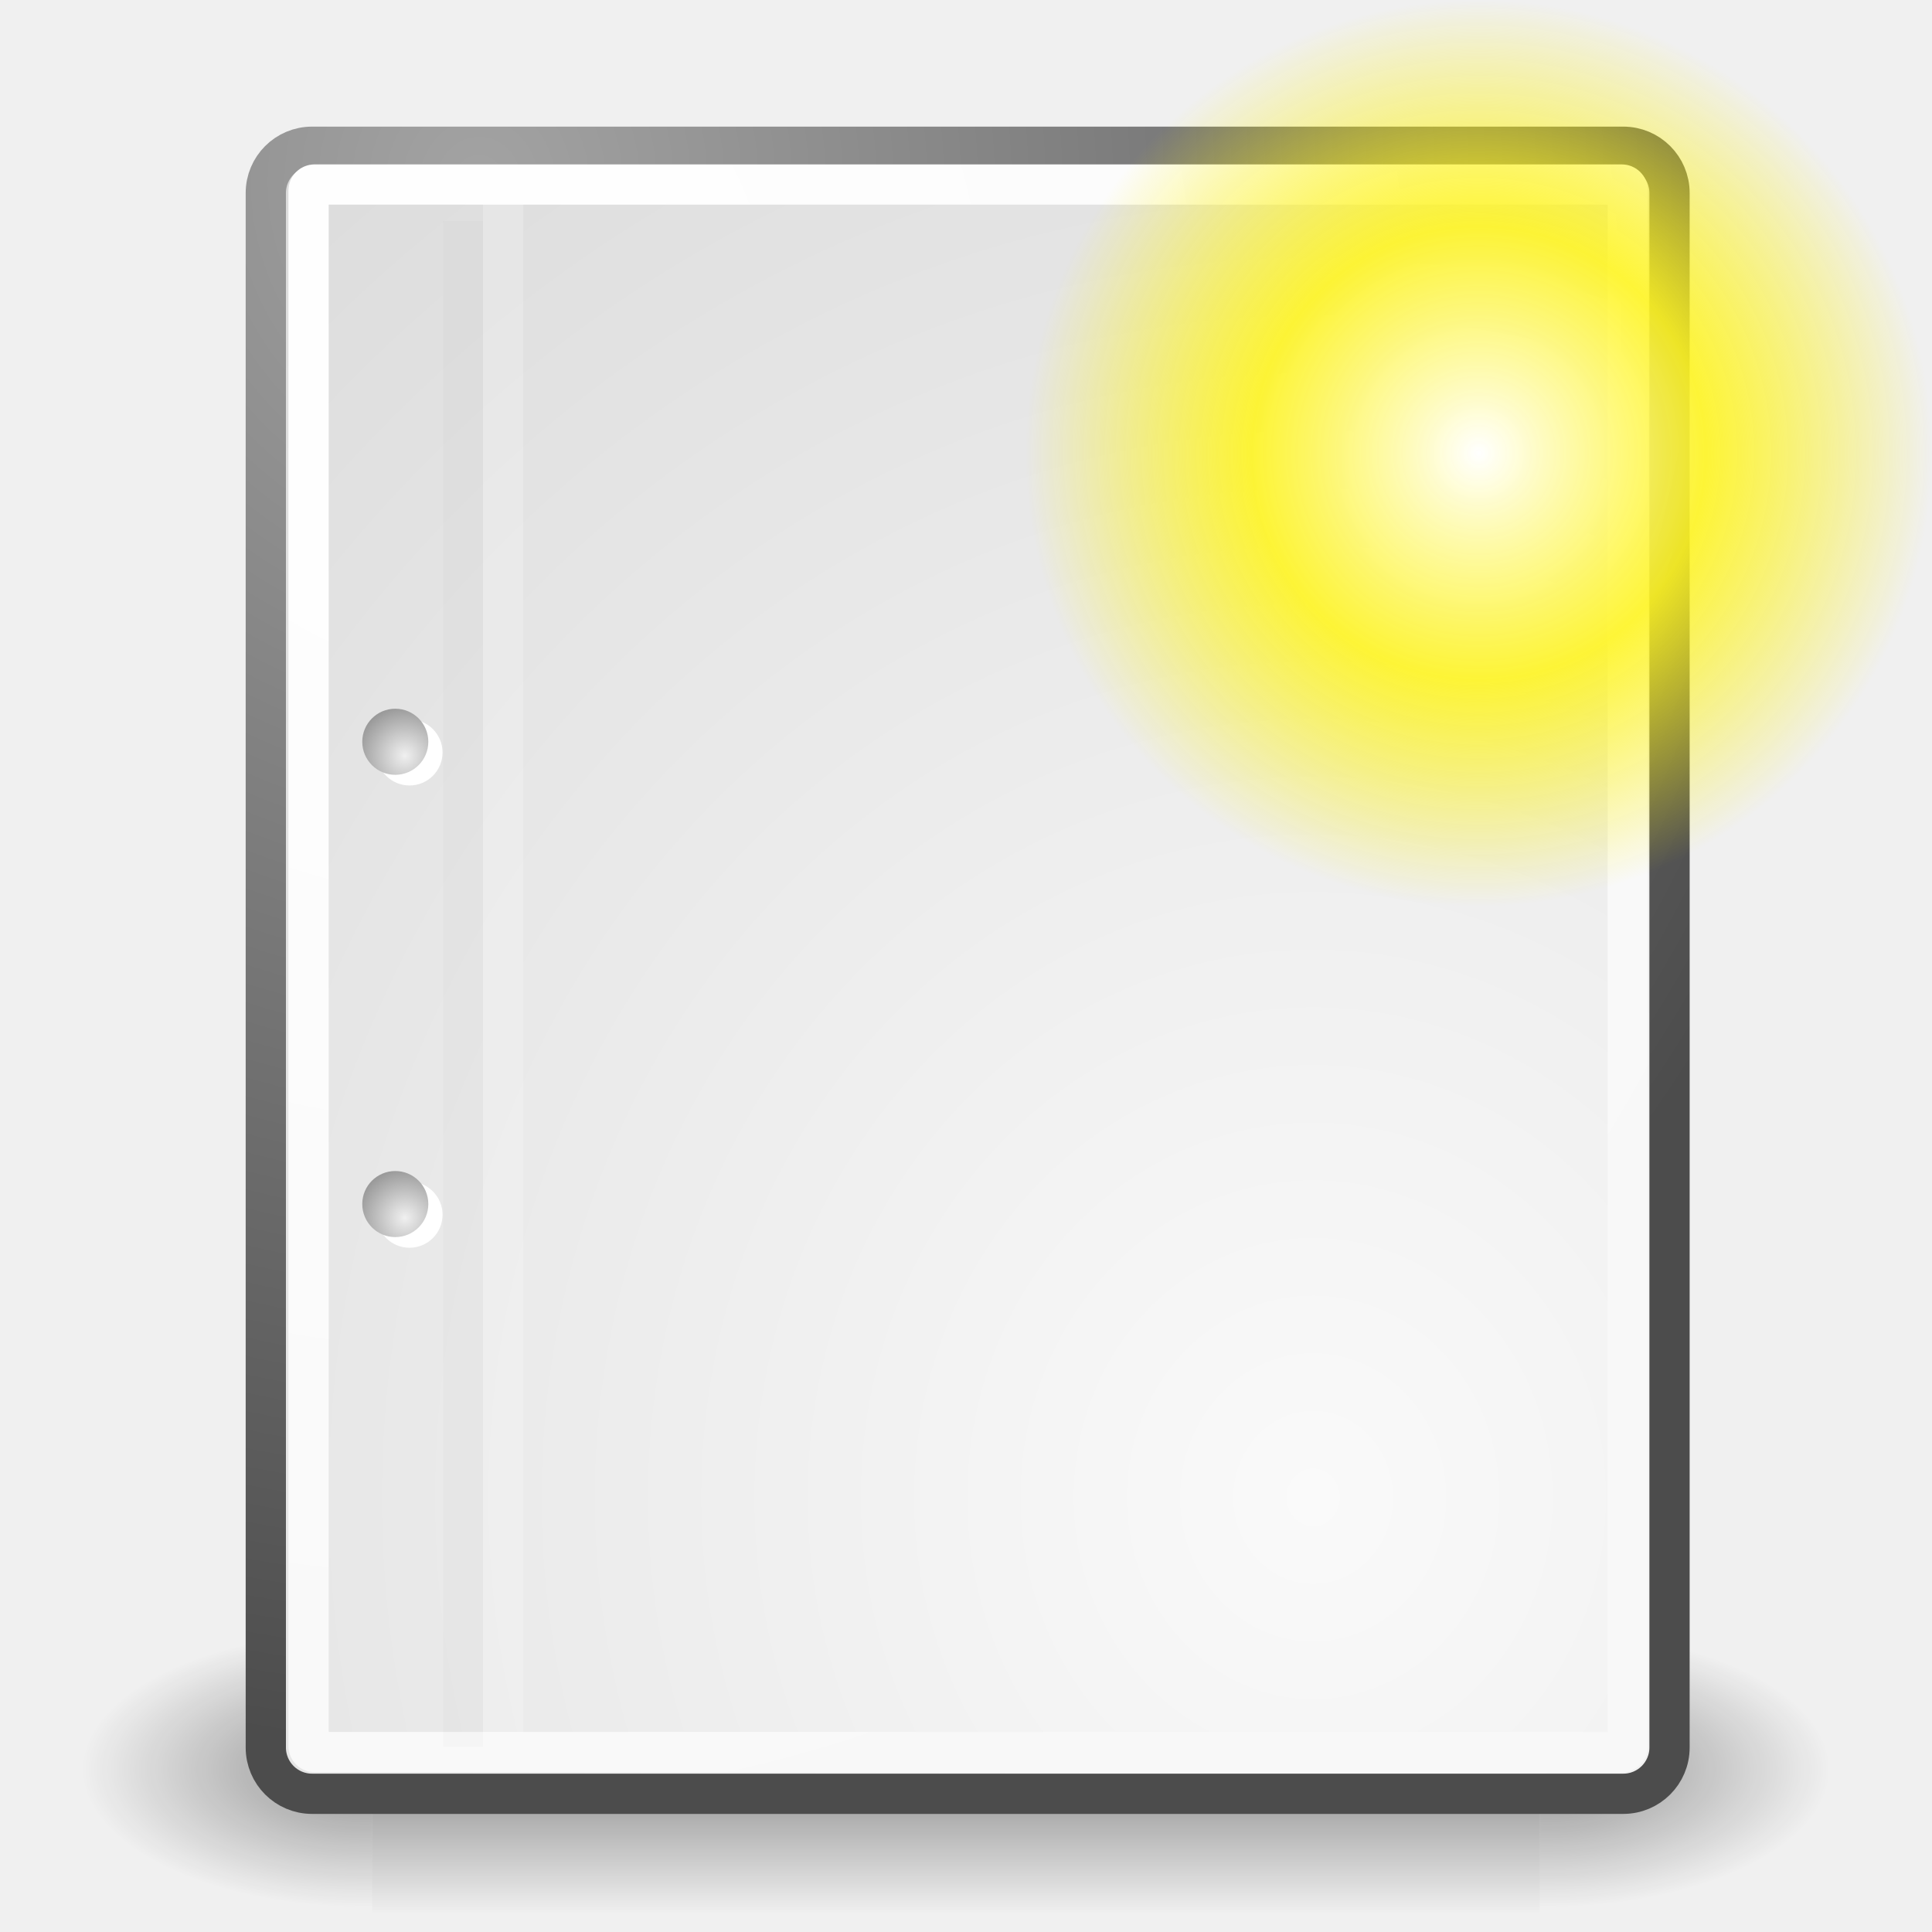
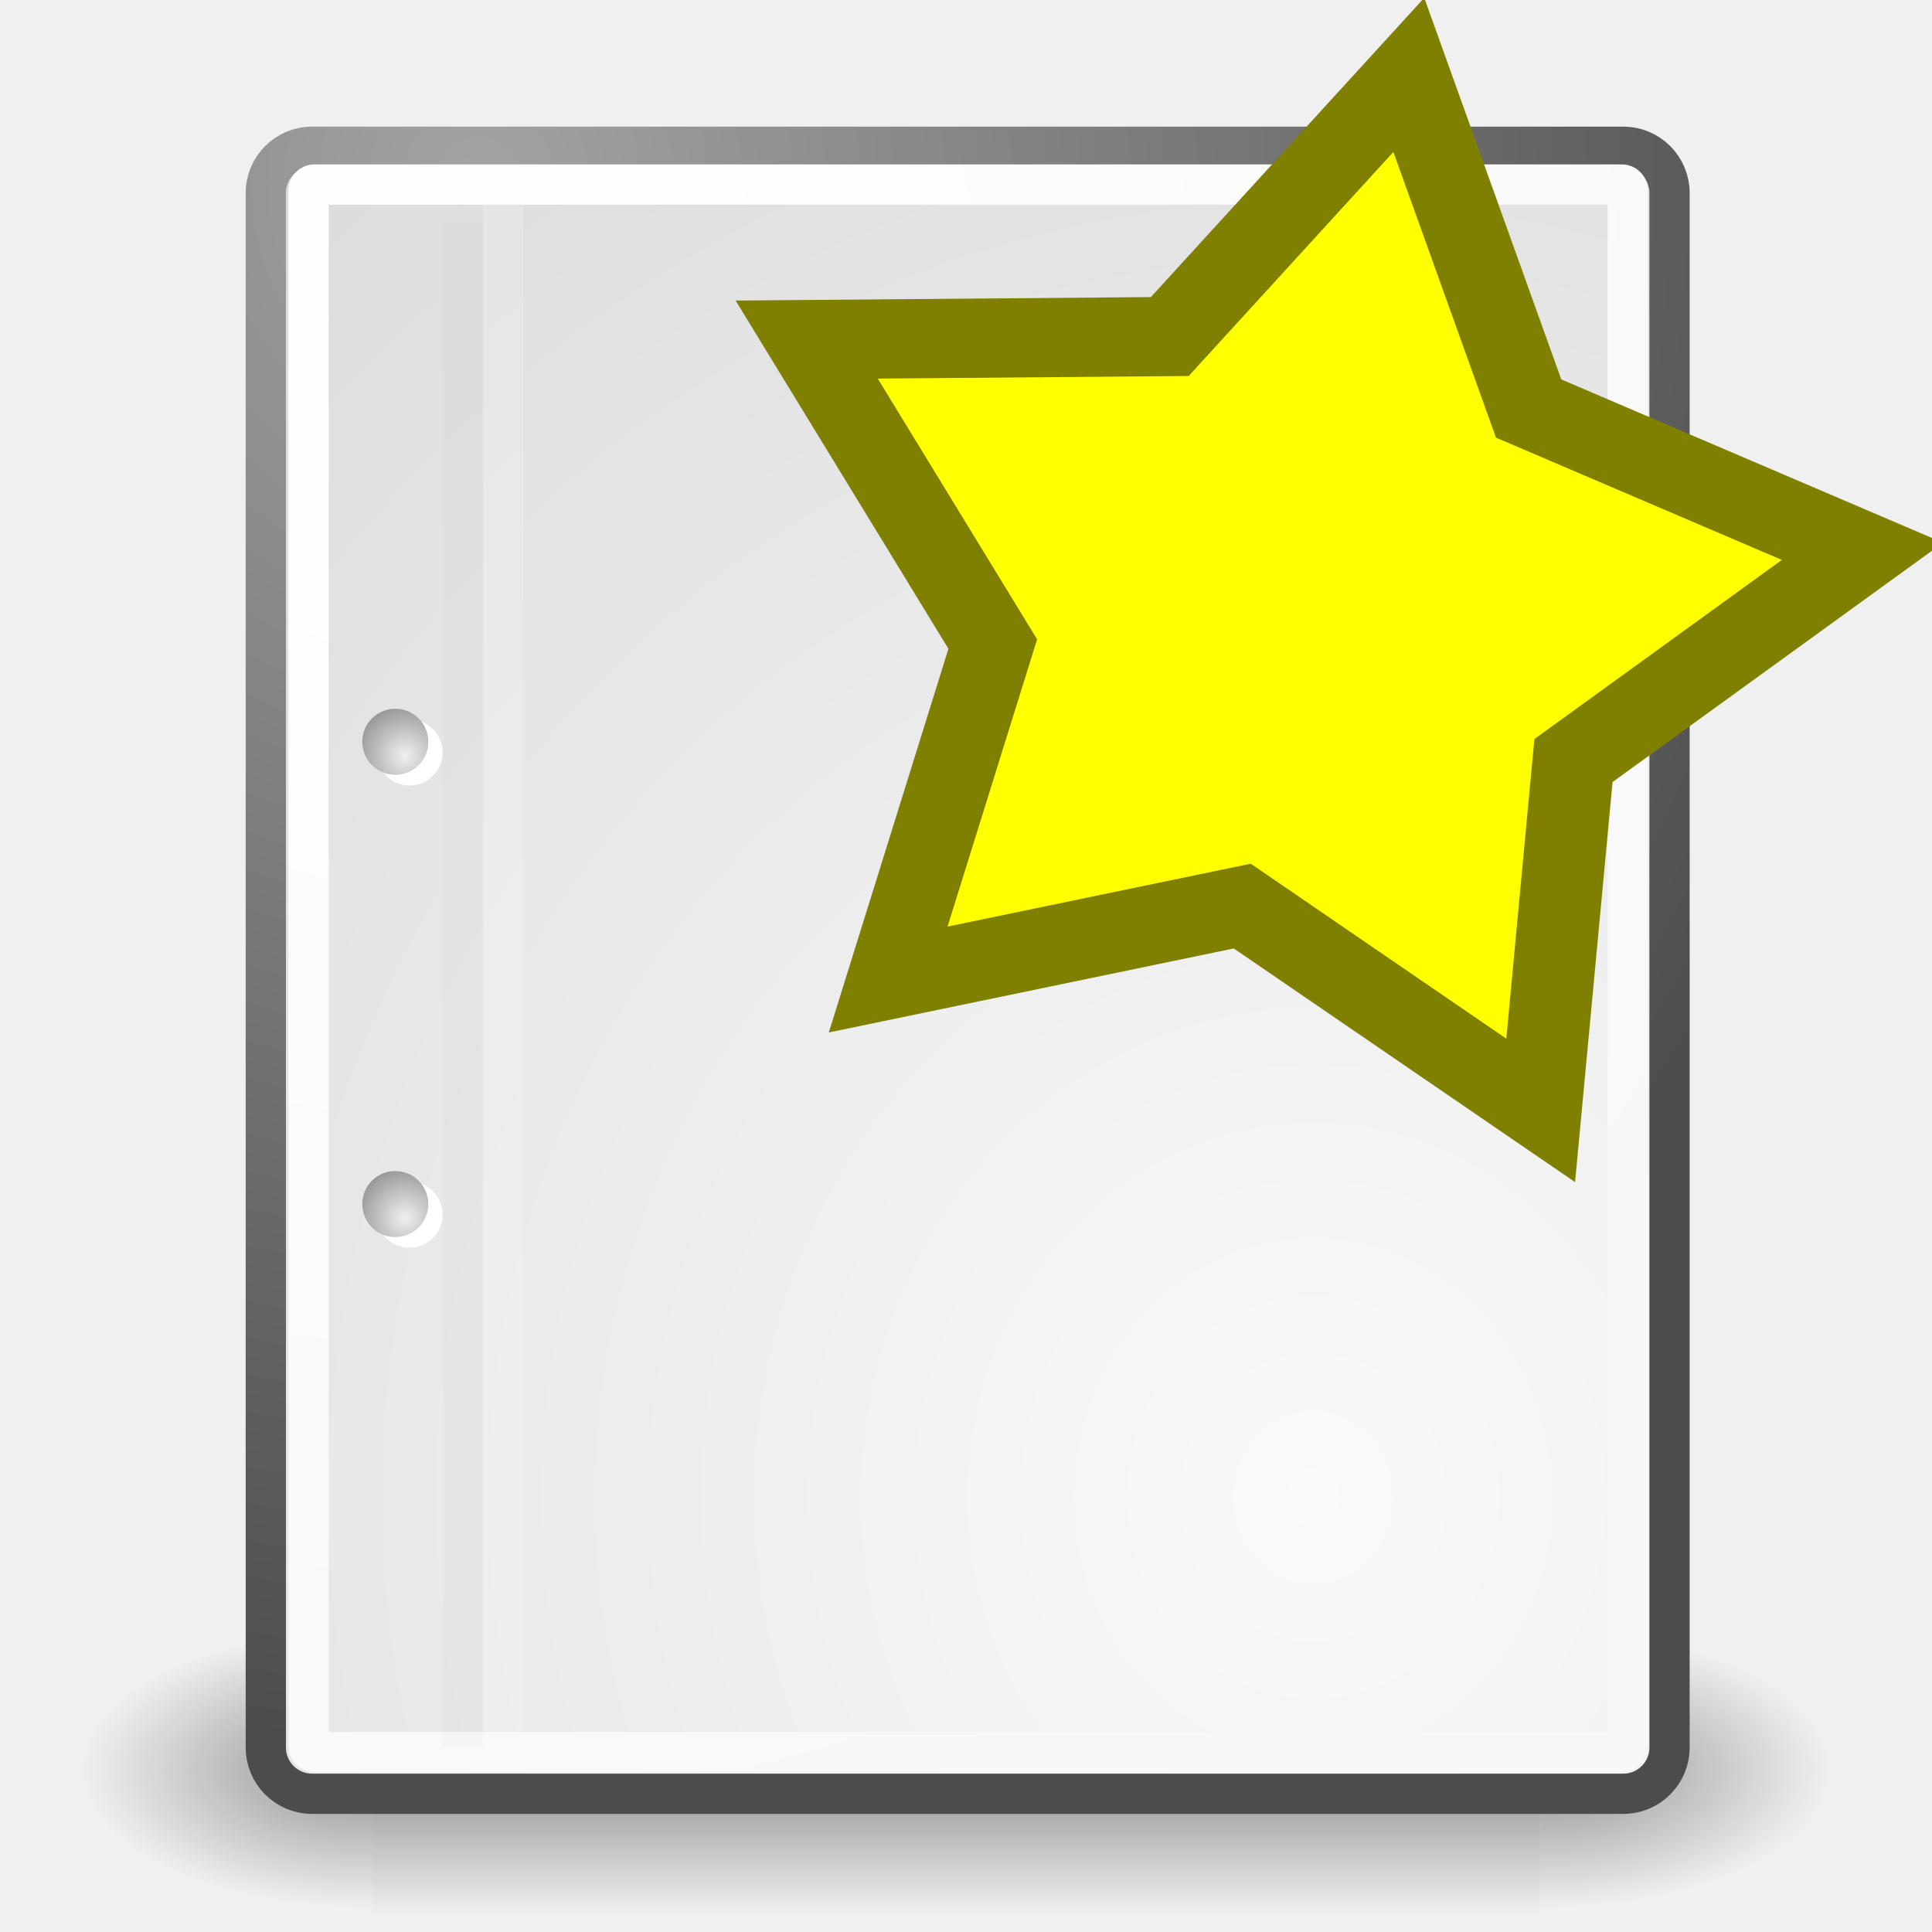
<svg xmlns="http://www.w3.org/2000/svg" xmlns:xlink="http://www.w3.org/1999/xlink" version="1.1" id="svg249" height="48px" width="48px">
  <defs id="defs3">
    <radialGradient r="117.143" fy="486.648" fx="605.714" cy="486.648" cx="605.714" gradientTransform="matrix(-2.774389,0,0,1.969706,112.7623,-872.8854)" gradientUnits="userSpaceOnUse" id="radialGradient5031" xlink:href="#linearGradient5060" />
    <linearGradient id="linearGradient5060">
      <stop id="stop5062" offset="0" style="stop-color:black;stop-opacity:1;" />
      <stop id="stop5064" offset="1" style="stop-color:black;stop-opacity:0;" />
    </linearGradient>
    <radialGradient r="117.143" fy="486.648" fx="605.714" cy="486.648" cx="605.714" gradientTransform="matrix(2.774389,0,0,1.969706,-1891.633,-872.8854)" gradientUnits="userSpaceOnUse" id="radialGradient5029" xlink:href="#linearGradient5060" />
    <linearGradient id="linearGradient5048">
      <stop id="stop5050" offset="0" style="stop-color:black;stop-opacity:0;" />
      <stop style="stop-color:black;stop-opacity:1;" offset="0.5" id="stop5056" />
      <stop id="stop5052" offset="1" style="stop-color:black;stop-opacity:0;" />
    </linearGradient>
    <linearGradient y2="609.505" x2="302.857" y1="366.648" x1="302.857" gradientTransform="matrix(2.774389,0,0,1.969706,-1892.179,-872.8854)" gradientUnits="userSpaceOnUse" id="linearGradient5027" xlink:href="#linearGradient5048" />
    <linearGradient id="linearGradient4542">
      <stop id="stop4544" offset="0" style="stop-color:#000000;stop-opacity:1;" />
      <stop id="stop4546" offset="1" style="stop-color:#000000;stop-opacity:0;" />
    </linearGradient>
    <radialGradient gradientUnits="userSpaceOnUse" gradientTransform="matrix(1,0,0,0.284916,-6.310056e-16,30.08928)" r="15.822" fy="42.078" fx="24.307" cy="42.078" cx="24.307" id="radialGradient4548" xlink:href="#linearGradient4542" />
    <linearGradient id="linearGradient15662">
      <stop id="stop15664" offset="0" style="stop-color:#ffffff;stop-opacity:1;" />
      <stop id="stop15666" offset="1" style="stop-color:#f8f8f8;stop-opacity:1;" />
    </linearGradient>
    <radialGradient id="aigrd3" cx="20.892" cy="64.568" r="5.257" fx="20.892" fy="64.568" gradientUnits="userSpaceOnUse">
      <stop offset="0" style="stop-color:#F0F0F0" id="stop15573" />
      <stop offset="1" style="stop-color:#9a9a9a;stop-opacity:1;" id="stop15575" />
    </radialGradient>
    <radialGradient id="aigrd2" cx="20.892" cy="114.568" r="5.256" fx="20.892" fy="114.568" gradientUnits="userSpaceOnUse">
      <stop offset="0" style="stop-color:#F0F0F0" id="stop15566" />
      <stop offset="1" style="stop-color:#9a9a9a;stop-opacity:1;" id="stop15568" />
    </radialGradient>
    <linearGradient id="linearGradient269">
      <stop id="stop270" offset="0" style="stop-color:#a3a3a3;stop-opacity:1;" />
      <stop id="stop271" offset="1" style="stop-color:#4c4c4c;stop-opacity:1;" />
    </linearGradient>
    <linearGradient id="linearGradient259">
      <stop id="stop260" offset="0" style="stop-color:#fafafa;stop-opacity:1;" />
      <stop id="stop261" offset="1" style="stop-color:#bbbbbb;stop-opacity:1;" />
    </linearGradient>
    <linearGradient id="linearGradient12512">
      <stop id="stop12513" offset="0" style="stop-color:#ffffff;stop-opacity:1;" />
      <stop id="stop12517" offset="0.5" style="stop-color:#fff520;stop-opacity:0.891;" />
      <stop id="stop12514" offset="1" style="stop-color:#fff300;stop-opacity:0;" />
    </linearGradient>
    <radialGradient r="14.375" fy="125" fx="55" cy="125" cx="55" gradientUnits="userSpaceOnUse" id="radialGradient278" xlink:href="#linearGradient12512" />
    <radialGradient xlink:href="#linearGradient269" id="radialGradient15656" gradientUnits="userSpaceOnUse" gradientTransform="matrix(0.968273,0,0,1.032767,3.353553,0.646447)" cx="8.824" cy="3.756" fx="8.824" fy="3.756" r="37.752" />
    <radialGradient xlink:href="#linearGradient259" id="radialGradient15658" gradientUnits="userSpaceOnUse" gradientTransform="scale(0.960493,1.041132)" cx="33.967" cy="35.737" fx="33.967" fy="35.737" r="86.708" />
    <radialGradient xlink:href="#linearGradient15662" id="radialGradient15668" gradientUnits="userSpaceOnUse" gradientTransform="matrix(0.968273,0,0,1.032767,3.353553,0.646447)" cx="8.144" cy="7.268" fx="8.144" fy="7.268" r="38.159" />
    <radialGradient r="5.256" fy="114.568" fx="20.892" cy="114.568" cx="20.892" gradientTransform="matrix(0.229703,0,0,0.229703,4.613529,3.979808)" gradientUnits="userSpaceOnUse" id="radialGradient2283" xlink:href="#aigrd2" />
    <radialGradient r="5.257" fy="64.568" fx="20.892" cy="64.568" cx="20.892" gradientTransform="matrix(0.229703,0,0,0.229703,4.613529,3.979808)" gradientUnits="userSpaceOnUse" id="radialGradient2285" xlink:href="#aigrd3" />
  </defs>
  <g id="layer6">
    <g transform="matrix(2.165152e-2,0,0,1.485743e-2,43.0076,42.68539)" id="g5022" style="display:inline">
      <rect style="opacity:0.402;color:black;fill:url(#linearGradient5027);fill-opacity:1;fill-rule:nonzero;stroke:none;stroke-width:1;stroke-linecap:round;stroke-linejoin:miter;marker:none;marker-start:none;marker-mid:none;marker-end:none;stroke-miterlimit:4;stroke-dasharray:none;stroke-dashoffset:0;stroke-opacity:1;visibility:visible;display:inline;overflow:visible" id="rect4173" width="1339.633" height="478.357" x="-1559.252" y="-150.697" />
      <path style="opacity:0.402;color:black;fill:url(#radialGradient5029);fill-opacity:1;fill-rule:nonzero;stroke:none;stroke-width:1;stroke-linecap:round;stroke-linejoin:miter;marker:none;marker-start:none;marker-mid:none;marker-end:none;stroke-miterlimit:4;stroke-dasharray:none;stroke-dashoffset:0;stroke-opacity:1;visibility:visible;display:inline;overflow:visible" d="M -219.619,-150.68 C -219.619,-150.68 -219.619,327.65 -219.619,327.65 C -76.745,328.551 125.781,220.481 125.781,88.454 C 125.781,-43.572 -33.655,-150.68 -219.619,-150.68 z " id="path5058" />
      <path id="path5018" d="M -1559.252,-150.68 C -1559.252,-150.68 -1559.252,327.65 -1559.252,327.65 C -1702.127,328.551 -1904.652,220.481 -1904.652,88.454 C -1904.652,-43.572 -1745.216,-150.68 -1559.252,-150.68 z " style="opacity:0.402;color:black;fill:url(#radialGradient5031);fill-opacity:1;fill-rule:nonzero;stroke:none;stroke-width:1;stroke-linecap:round;stroke-linejoin:miter;marker:none;marker-start:none;marker-mid:none;marker-end:none;stroke-miterlimit:4;stroke-dasharray:none;stroke-dashoffset:0;stroke-opacity:1;visibility:visible;display:inline;overflow:visible" />
    </g>
  </g>
  <g style="display:inline" id="layer1">
    <rect style="color:#000000;fill:url(#radialGradient15658);fill-opacity:1;fill-rule:nonzero;stroke:url(#radialGradient15656);stroke-width:1;stroke-linecap:round;stroke-linejoin:round;stroke-miterlimit:4;stroke-dashoffset:0;stroke-opacity:1;marker:none;marker-start:none;marker-mid:none;marker-end:none;visibility:visible;display:block;overflow:visible" id="rect15391" width="34.875" height="40.92" x="6.604" y="3.646" ry="1.149" />
    <rect style="color:#000000;fill:none;fill-opacity:1;fill-rule:nonzero;stroke:url(#radialGradient15668);stroke-width:1;stroke-linecap:round;stroke-linejoin:round;stroke-miterlimit:4;stroke-dashoffset:0;stroke-opacity:1;marker:none;marker-start:none;marker-mid:none;marker-end:none;visibility:visible;display:block;overflow:visible" id="rect15660" width="32.776" height="38.946" x="7.666" y="4.584" ry="0.149" rx="0.149" />
    <g transform="translate(0.646447,-3.798933e-2)" id="g2270">
      <g id="g1440" style="fill:#ffffff;fill-opacity:1;fill-rule:nonzero;stroke:#000000;stroke-miterlimit:4" transform="matrix(0.229703,0,0,0.229703,4.967081,4.244972)">
        <radialGradient id="radialGradient1442" cx="20.892" cy="114.568" r="5.256" fx="20.892" fy="114.568" gradientUnits="userSpaceOnUse">
          <stop offset="0" style="stop-color:#F0F0F0" id="stop1444" />
          <stop offset="1" style="stop-color:#474747" id="stop1446" />
        </radialGradient>
        <path style="stroke:none" d="M 23.428,113.07 C 23.428,115.043 21.828,116.642 19.855,116.642 C 17.881,116.642 16.282,115.042 16.282,113.07 C 16.282,111.096 17.882,109.497 19.855,109.497 C 21.828,109.497 23.428,111.097 23.428,113.07 z " id="path1448" />
        <radialGradient id="radialGradient1450" cx="20.892" cy="64.568" r="5.257" fx="20.892" fy="64.568" gradientUnits="userSpaceOnUse">
          <stop offset="0" style="stop-color:#F0F0F0" id="stop1452" />
          <stop offset="1" style="stop-color:#474747" id="stop1454" />
        </radialGradient>
        <path style="stroke:none" d="M 23.428,63.07 C 23.428,65.043 21.828,66.643 19.855,66.643 C 17.881,66.643 16.282,65.043 16.282,63.07 C 16.282,61.096 17.882,59.497 19.855,59.497 C 21.828,59.497 23.428,61.097 23.428,63.07 z " id="path1456" />
      </g>
      <path style="fill:url(#radialGradient2283);fill-rule:nonzero;stroke:none;stroke-miterlimit:4" d="M 9.995,29.952 C 9.995,30.406 9.627,30.773 9.174,30.773 C 8.721,30.773 8.354,30.405 8.354,29.952 C 8.354,29.499 8.721,29.132 9.174,29.132 C 9.627,29.132 9.995,29.499 9.995,29.952 z " id="path15570" />
      <path style="fill:url(#radialGradient2285);fill-rule:nonzero;stroke:none;stroke-miterlimit:4" d="M 9.995,18.467 C 9.995,18.92 9.627,19.288 9.174,19.288 C 8.721,19.288 8.354,18.92 8.354,18.467 C 8.354,18.014 8.721,17.646 9.174,17.646 C 9.627,17.646 9.995,18.014 9.995,18.467 z " id="path15577" />
    </g>
    <path style="fill:none;fill-opacity:0.75;fill-rule:evenodd;stroke:#000000;stroke-width:0.989;stroke-linecap:butt;stroke-linejoin:miter;stroke-miterlimit:4;stroke-opacity:0.018" d="M 11.506,5.494 L 11.506,43.401" id="path15672" />
    <path style="fill:none;fill-opacity:0.75;fill-rule:evenodd;stroke:#ffffff;stroke-width:1;stroke-linecap:butt;stroke-linejoin:miter;stroke-miterlimit:4;stroke-opacity:0.205" d="M 12.5,5.021 L 12.5,43.038" id="path15674" />
  </g>
-   <g style="display:inline" id="layer4">
-     <path transform="matrix(0.783292,0,0,0.783292,-6.340883,-86.65168)" d="M 69.375 125 A 14.375 14.375 0 1 1  40.625,125 A 14.375 14.375 0 1 1  69.375 125 z" id="path12511" style="color:#000000;fill:url(#radialGradient278);fill-opacity:1;fill-rule:nonzero;stroke:none;stroke-width:1.25;stroke-linecap:butt;stroke-linejoin:round;stroke-miterlimit:4;stroke-dashoffset:0;stroke-opacity:1;marker:none;marker-start:none;marker-mid:none;marker-end:none;visibility:visible;display:block" />
-   </g>
+   <path style="opacity:1;fill:#ffff00;fill-opacity:1;fill-rule:nonzero;stroke:#808000;stroke-width:1.99;stroke-linecap:butt;stroke-linejoin:miter;stroke-miterlimit:4;stroke-dasharray:none;stroke-dashoffset:0;stroke-opacity:1" id="path1518" d="m 19.643,-6.971 -7.936,-3.886 -8.223,3.234 1.244,-8.748 -5.617,-6.821 8.705,-1.521 4.751,-7.45 4.136,7.809 8.554,2.217 -6.148,6.347 z" transform="matrix(1.009411,0.1618288,-0.1534764,0.975751,17.38017,31.21026)" />
</svg>
